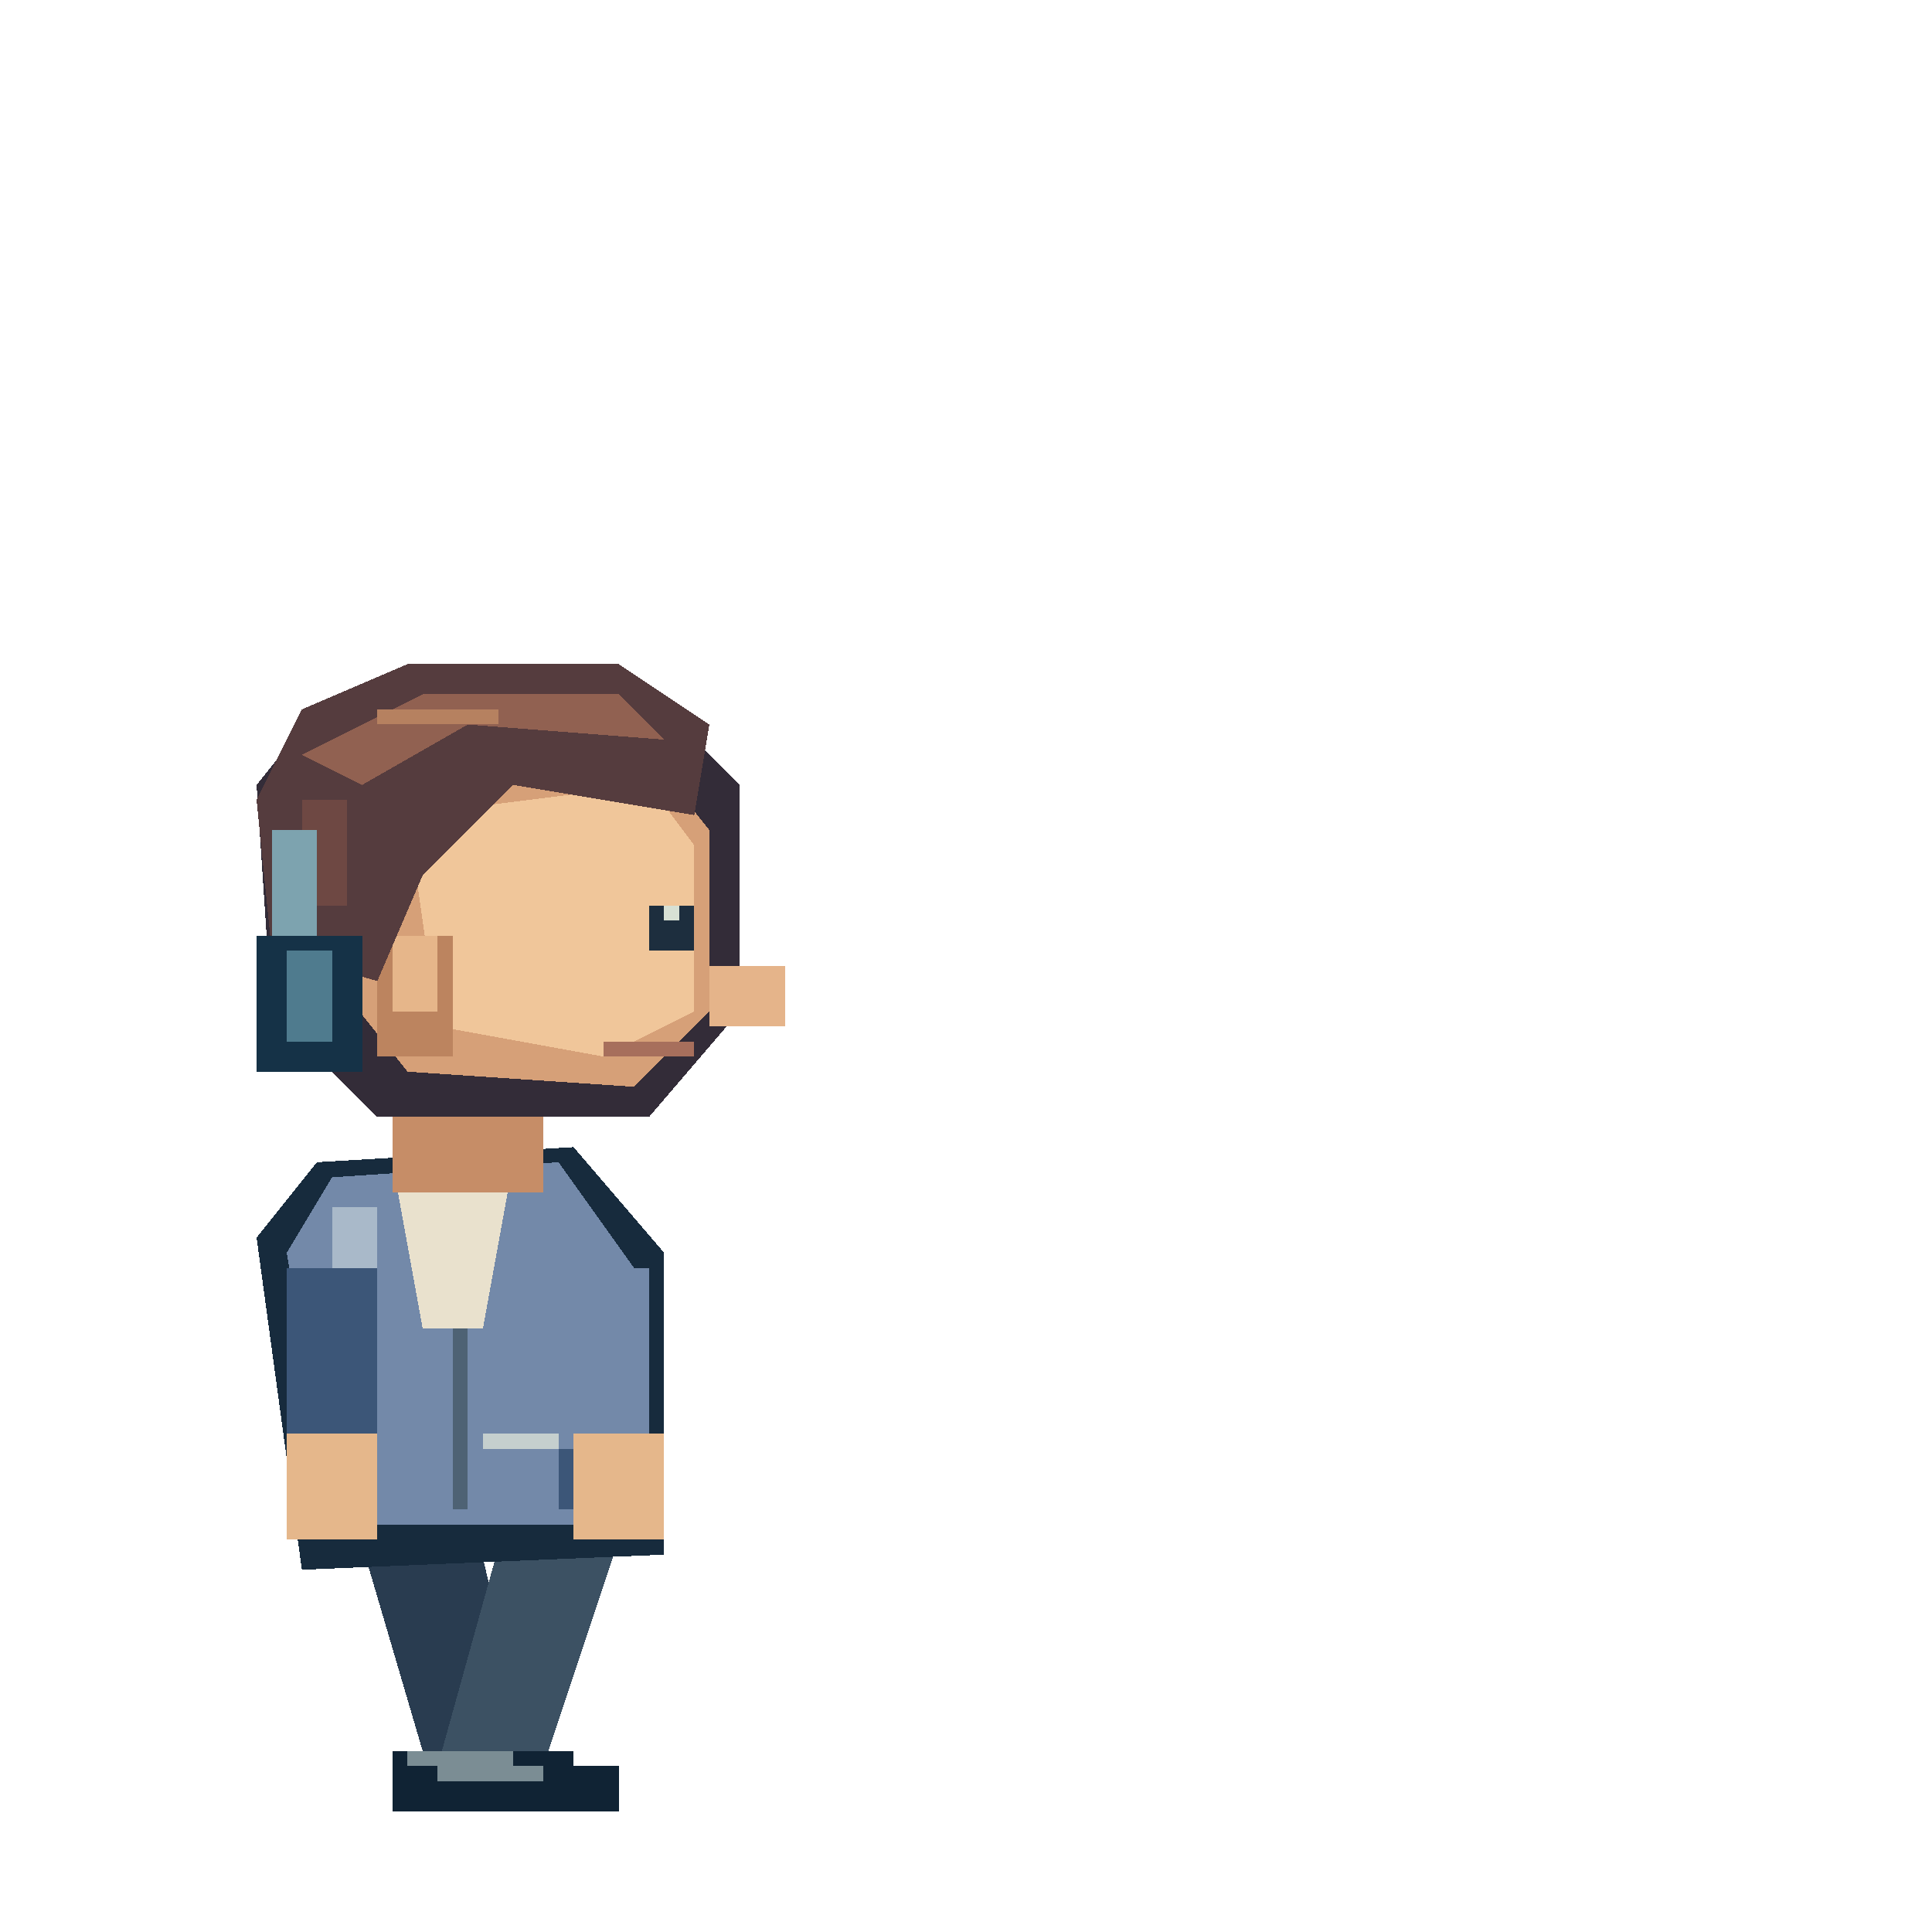
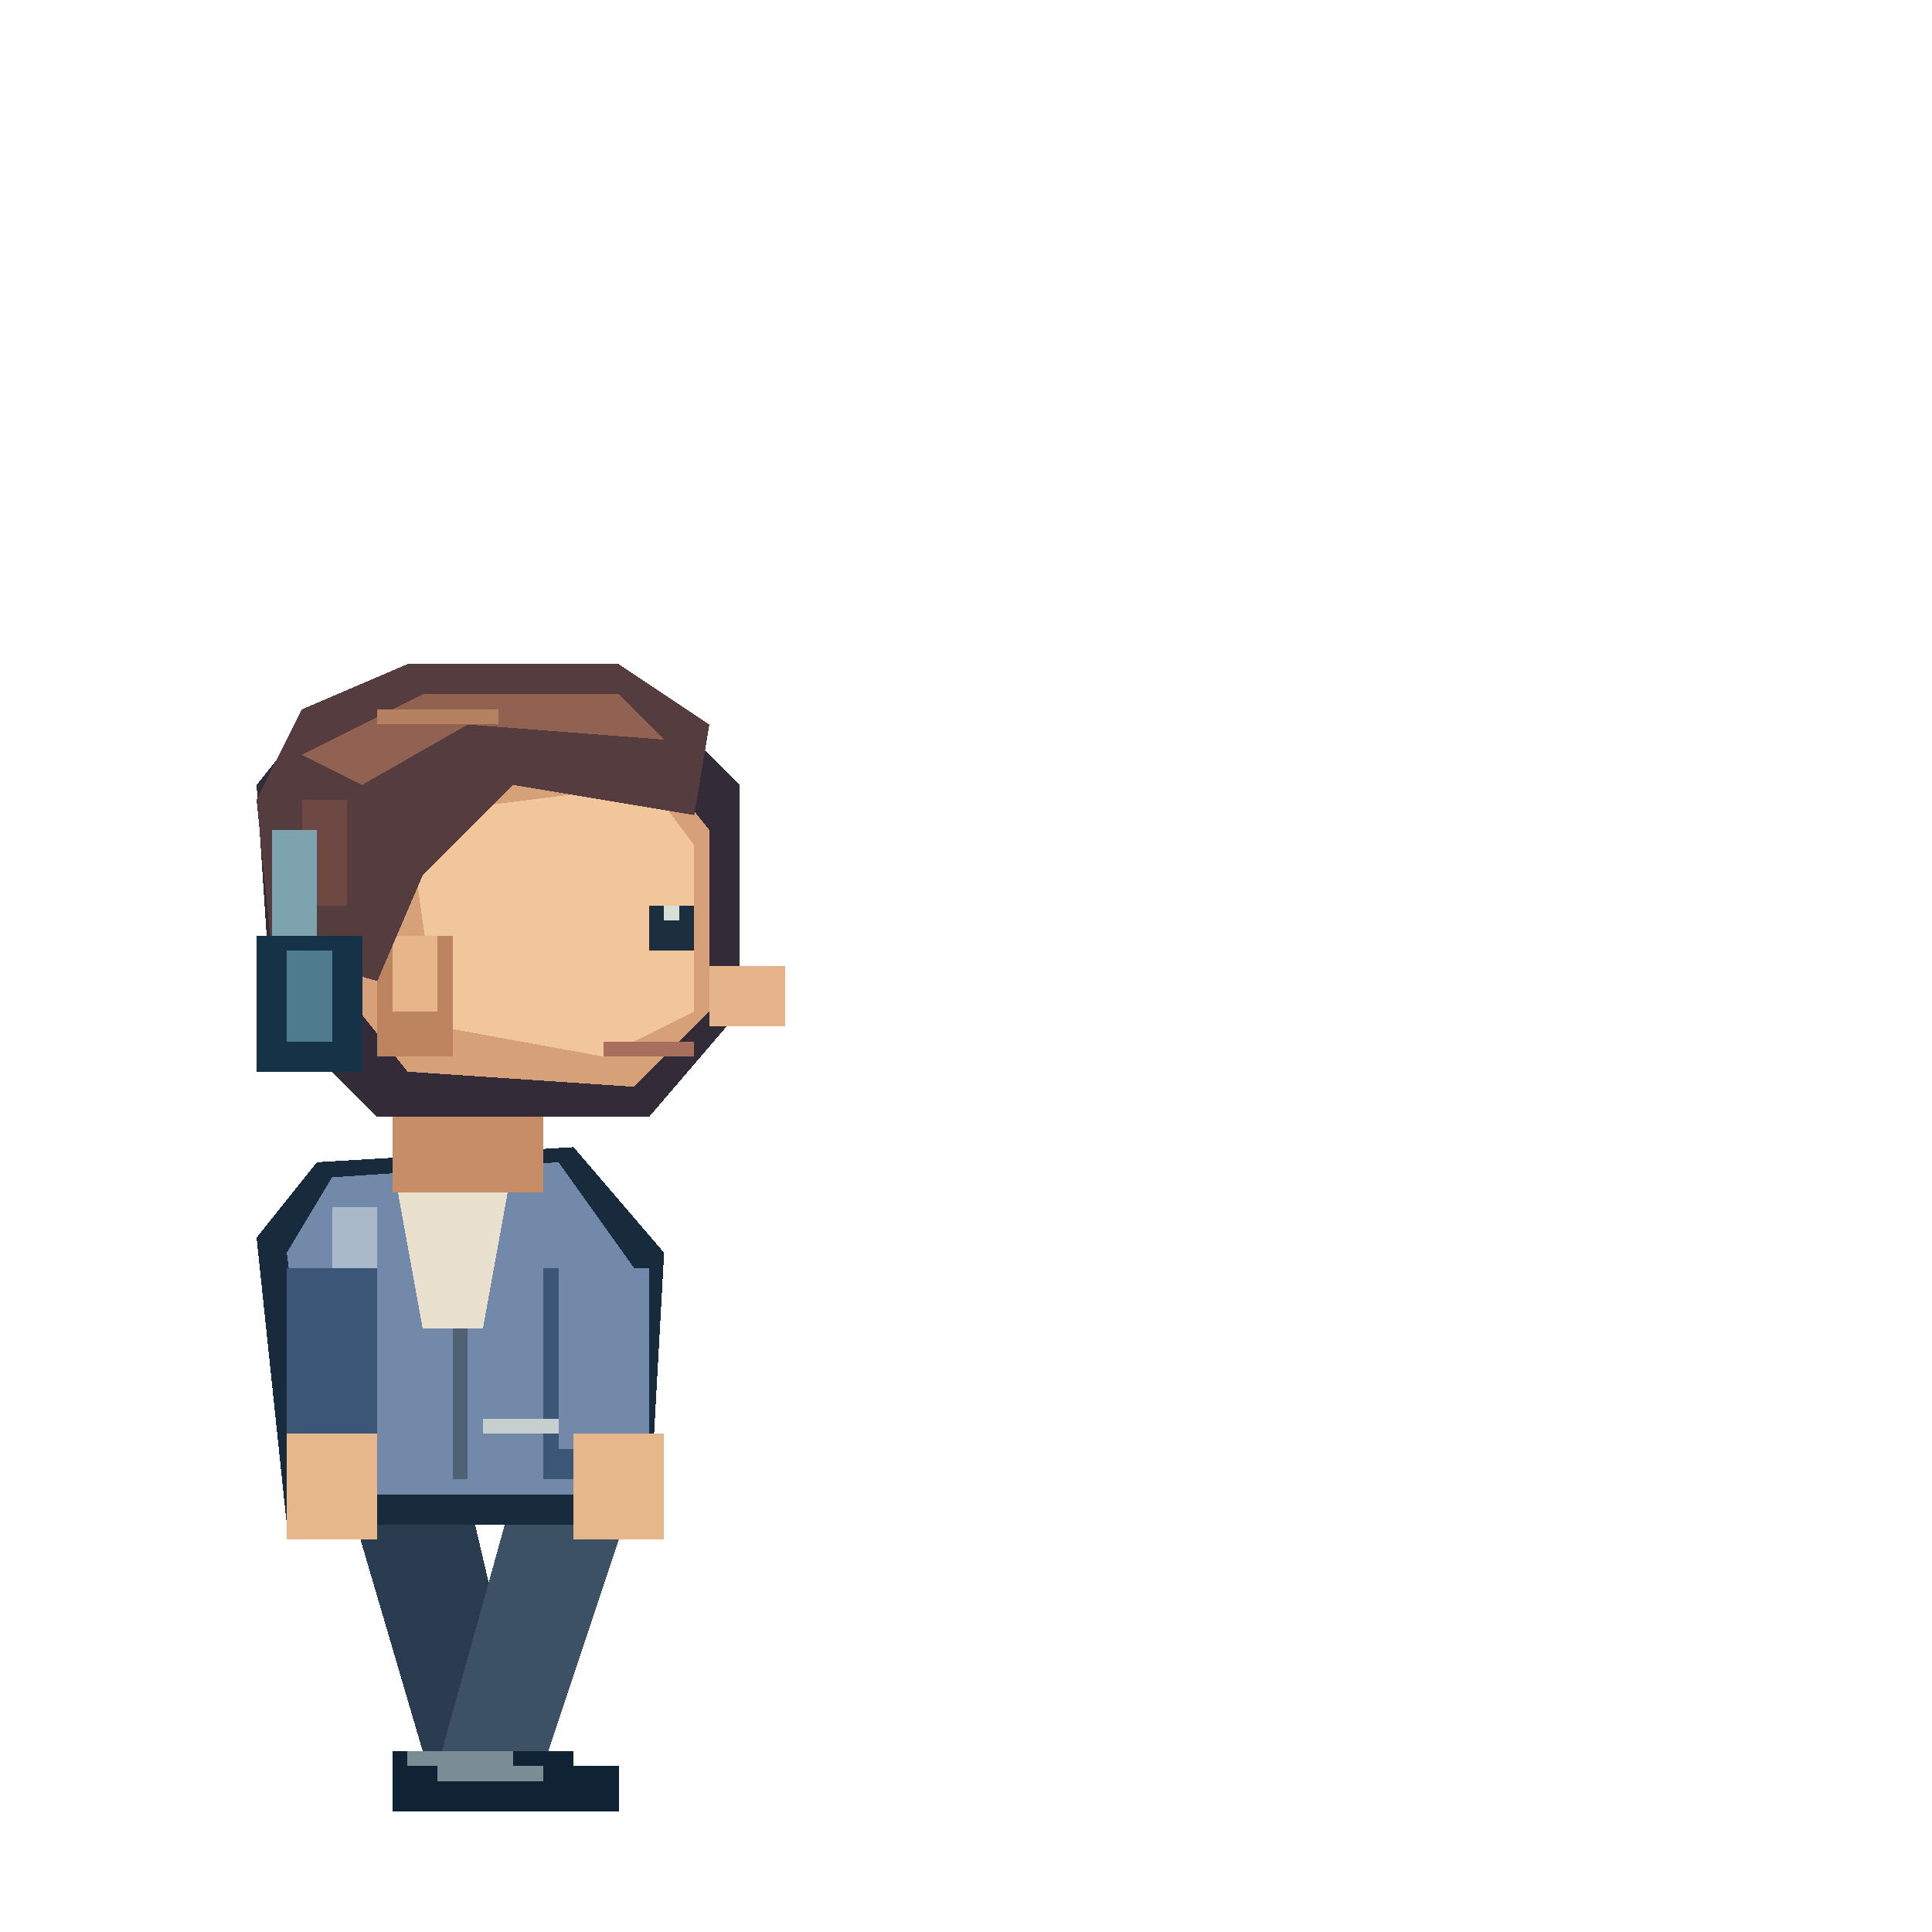
<svg xmlns="http://www.w3.org/2000/svg" width="128" height="128" viewBox="0 0 128 128" shape-rendering="crispEdges">
  <polygon points="23,99 31,99 35,116 28,116" fill="#293c50" />
  <polygon points="34,99 42,99 36,117 29,117" fill="#3c5163" />
  <rect x="26" y="116" width="12" height="4" fill="#102334" />
  <rect x="28" y="117" width="13" height="3" fill="#102334" />
  <rect x="27" y="116" width="7" height="1" fill="#7b8d94" />
  <rect x="29" y="117" width="7" height="1" fill="#7b8d94" />
-   <polygon points="21,77 38,76 44,83 44,103 20,104 17,82" fill="#172b3d" />
-   <polygon points="22,78 37,77 42,84 41,101 22,101 19,83" fill="#7389a9" />
-   <rect x="22" y="80" width="3" height="19" fill="#a9b9c9" />
-   <rect x="37" y="84" width="4" height="16" fill="#3c5678" />
+   <polygon points="21,77 38,76 44,83 43,101 19,101 17,82" fill="#172b3d" />
+   <polygon points="22,78 37,77 42,84 40,99 21,99 19,83" fill="#7389a9" />
+   <rect x="22" y="80" width="3" height="17" fill="#a9b9c9" />
+   <rect x="36" y="84" width="4" height="14" fill="#3c5678" />
  <polygon points="26,77 34,77 32,88 28,88" fill="#e9e1cd" />
-   <rect x="30" y="88" width="1" height="12" fill="#4e6274" />
-   <rect x="32" y="95" width="5" height="1" fill="#c5cfce" />
+   <rect x="30" y="88" width="1" height="10" fill="#4e6274" />
+   <rect x="32" y="94" width="5" height="1" fill="#c5cfce" />
  <rect x="26" y="71" width="10" height="8" fill="#c68d67" />
  <polygon points="17,52 21,47 43,46 49,52 49,67 43,74 25,74 18,67" fill="#332c38" />
  <polygon points="23,52 43,50 47,55 47,67 42,72 27,71 23,66" fill="#d6a078" />
  <polygon points="27,54 43,52 46,56 46,67 40,70 29,68" fill="#f0c69a" />
  <rect x="43" y="60" width="3" height="3" fill="#1d2e3e" />
  <rect x="44" y="60" width="1" height="1" fill="#d7e0d4" />
  <rect x="47" y="64" width="5" height="4" fill="#e5b48a" />
  <rect x="40" y="69" width="6" height="1" fill="#a76f5c" />
  <rect x="25" y="62" width="5" height="8" fill="#bc845f" />
  <rect x="26" y="62" width="3" height="5" fill="#e6b68a" />
  <polygon points="17,53 20,47 27,44 41,44 47,48 46,54 34,52 28,58 25,65 18,63" fill="#553c3e" />
  <polygon points="20,50 28,46 41,46 44,49 31,48 24,52" fill="#916151" />
  <rect x="20" y="53" width="3" height="7" fill="#6e4843" />
  <rect x="25" y="47" width="8" height="1" fill="#b68160" />
  <rect x="18" y="55" width="3" height="12" fill="#7da3af" />
  <rect x="17" y="62" width="7" height="9" fill="#153247" />
  <rect x="19" y="63" width="3" height="6" fill="#4f7b8e" />
  <rect x="19" y="84" width="6" height="12" fill="#3c5678" />
  <rect x="19" y="95" width="6" height="7" fill="#e5b78b" />
  <rect x="37" y="84" width="6" height="12" fill="#7389a9" />
  <rect x="38" y="95" width="6" height="7" fill="#e5b78b" />
</svg>
